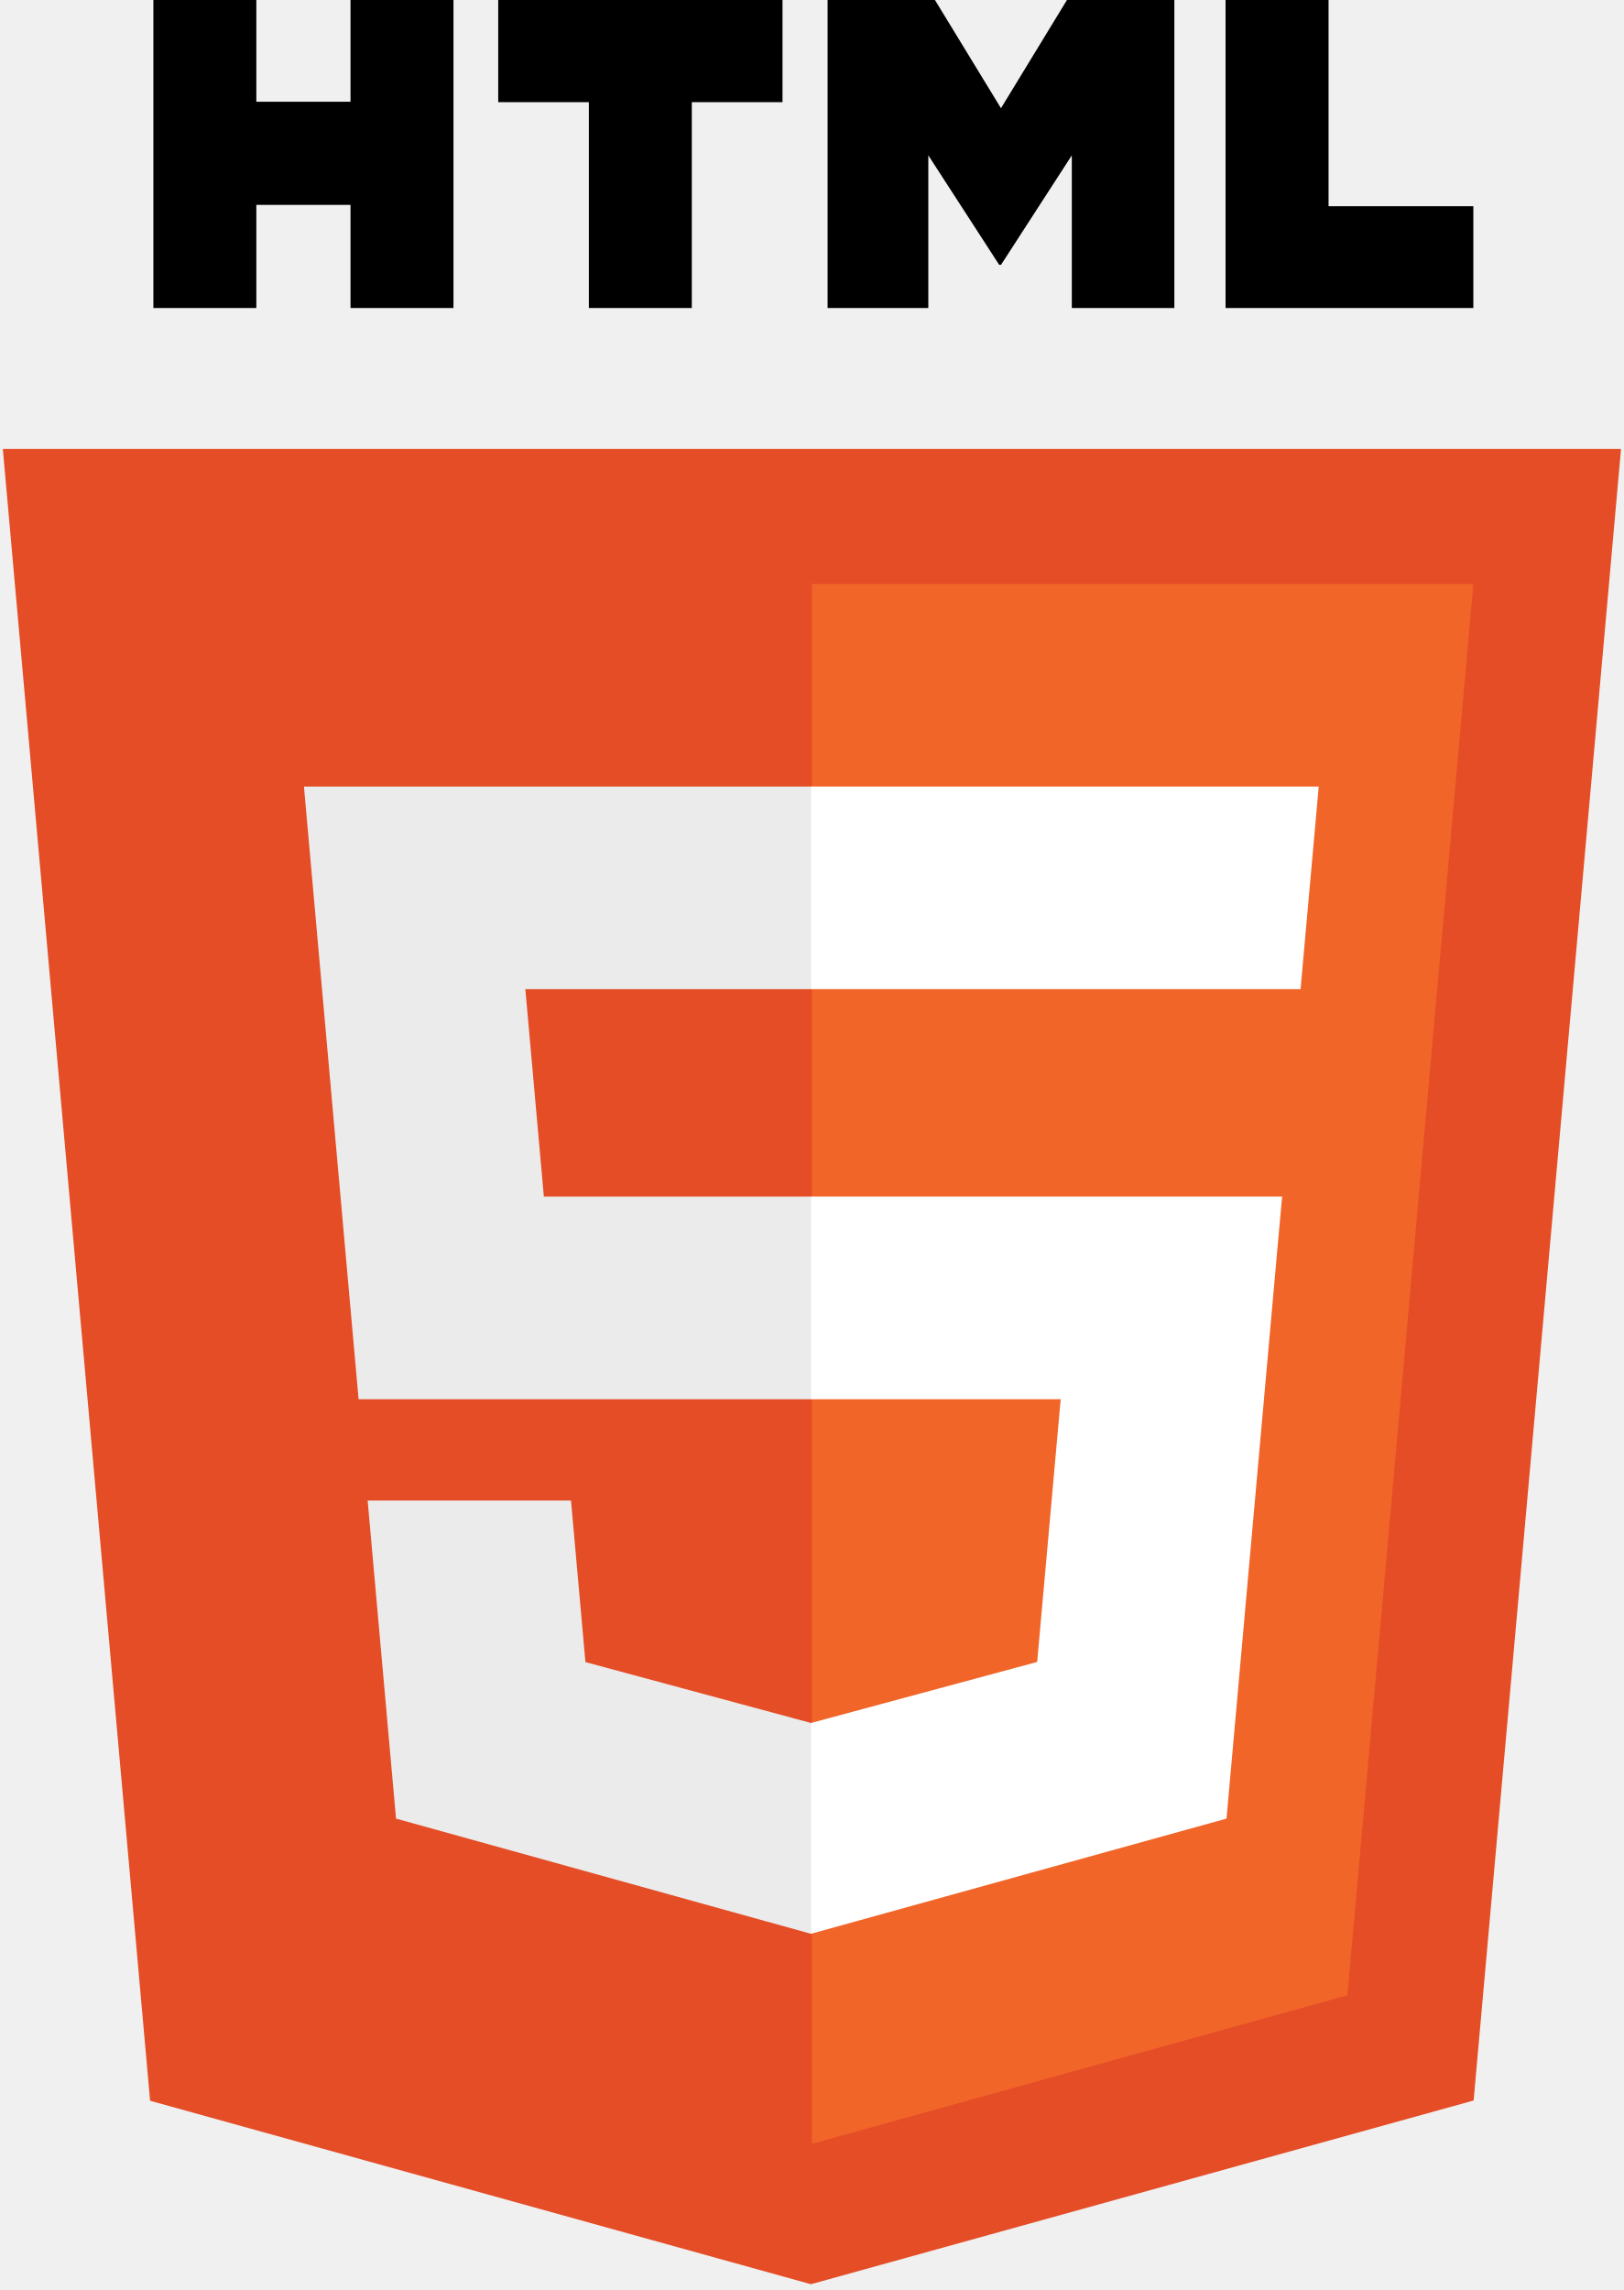
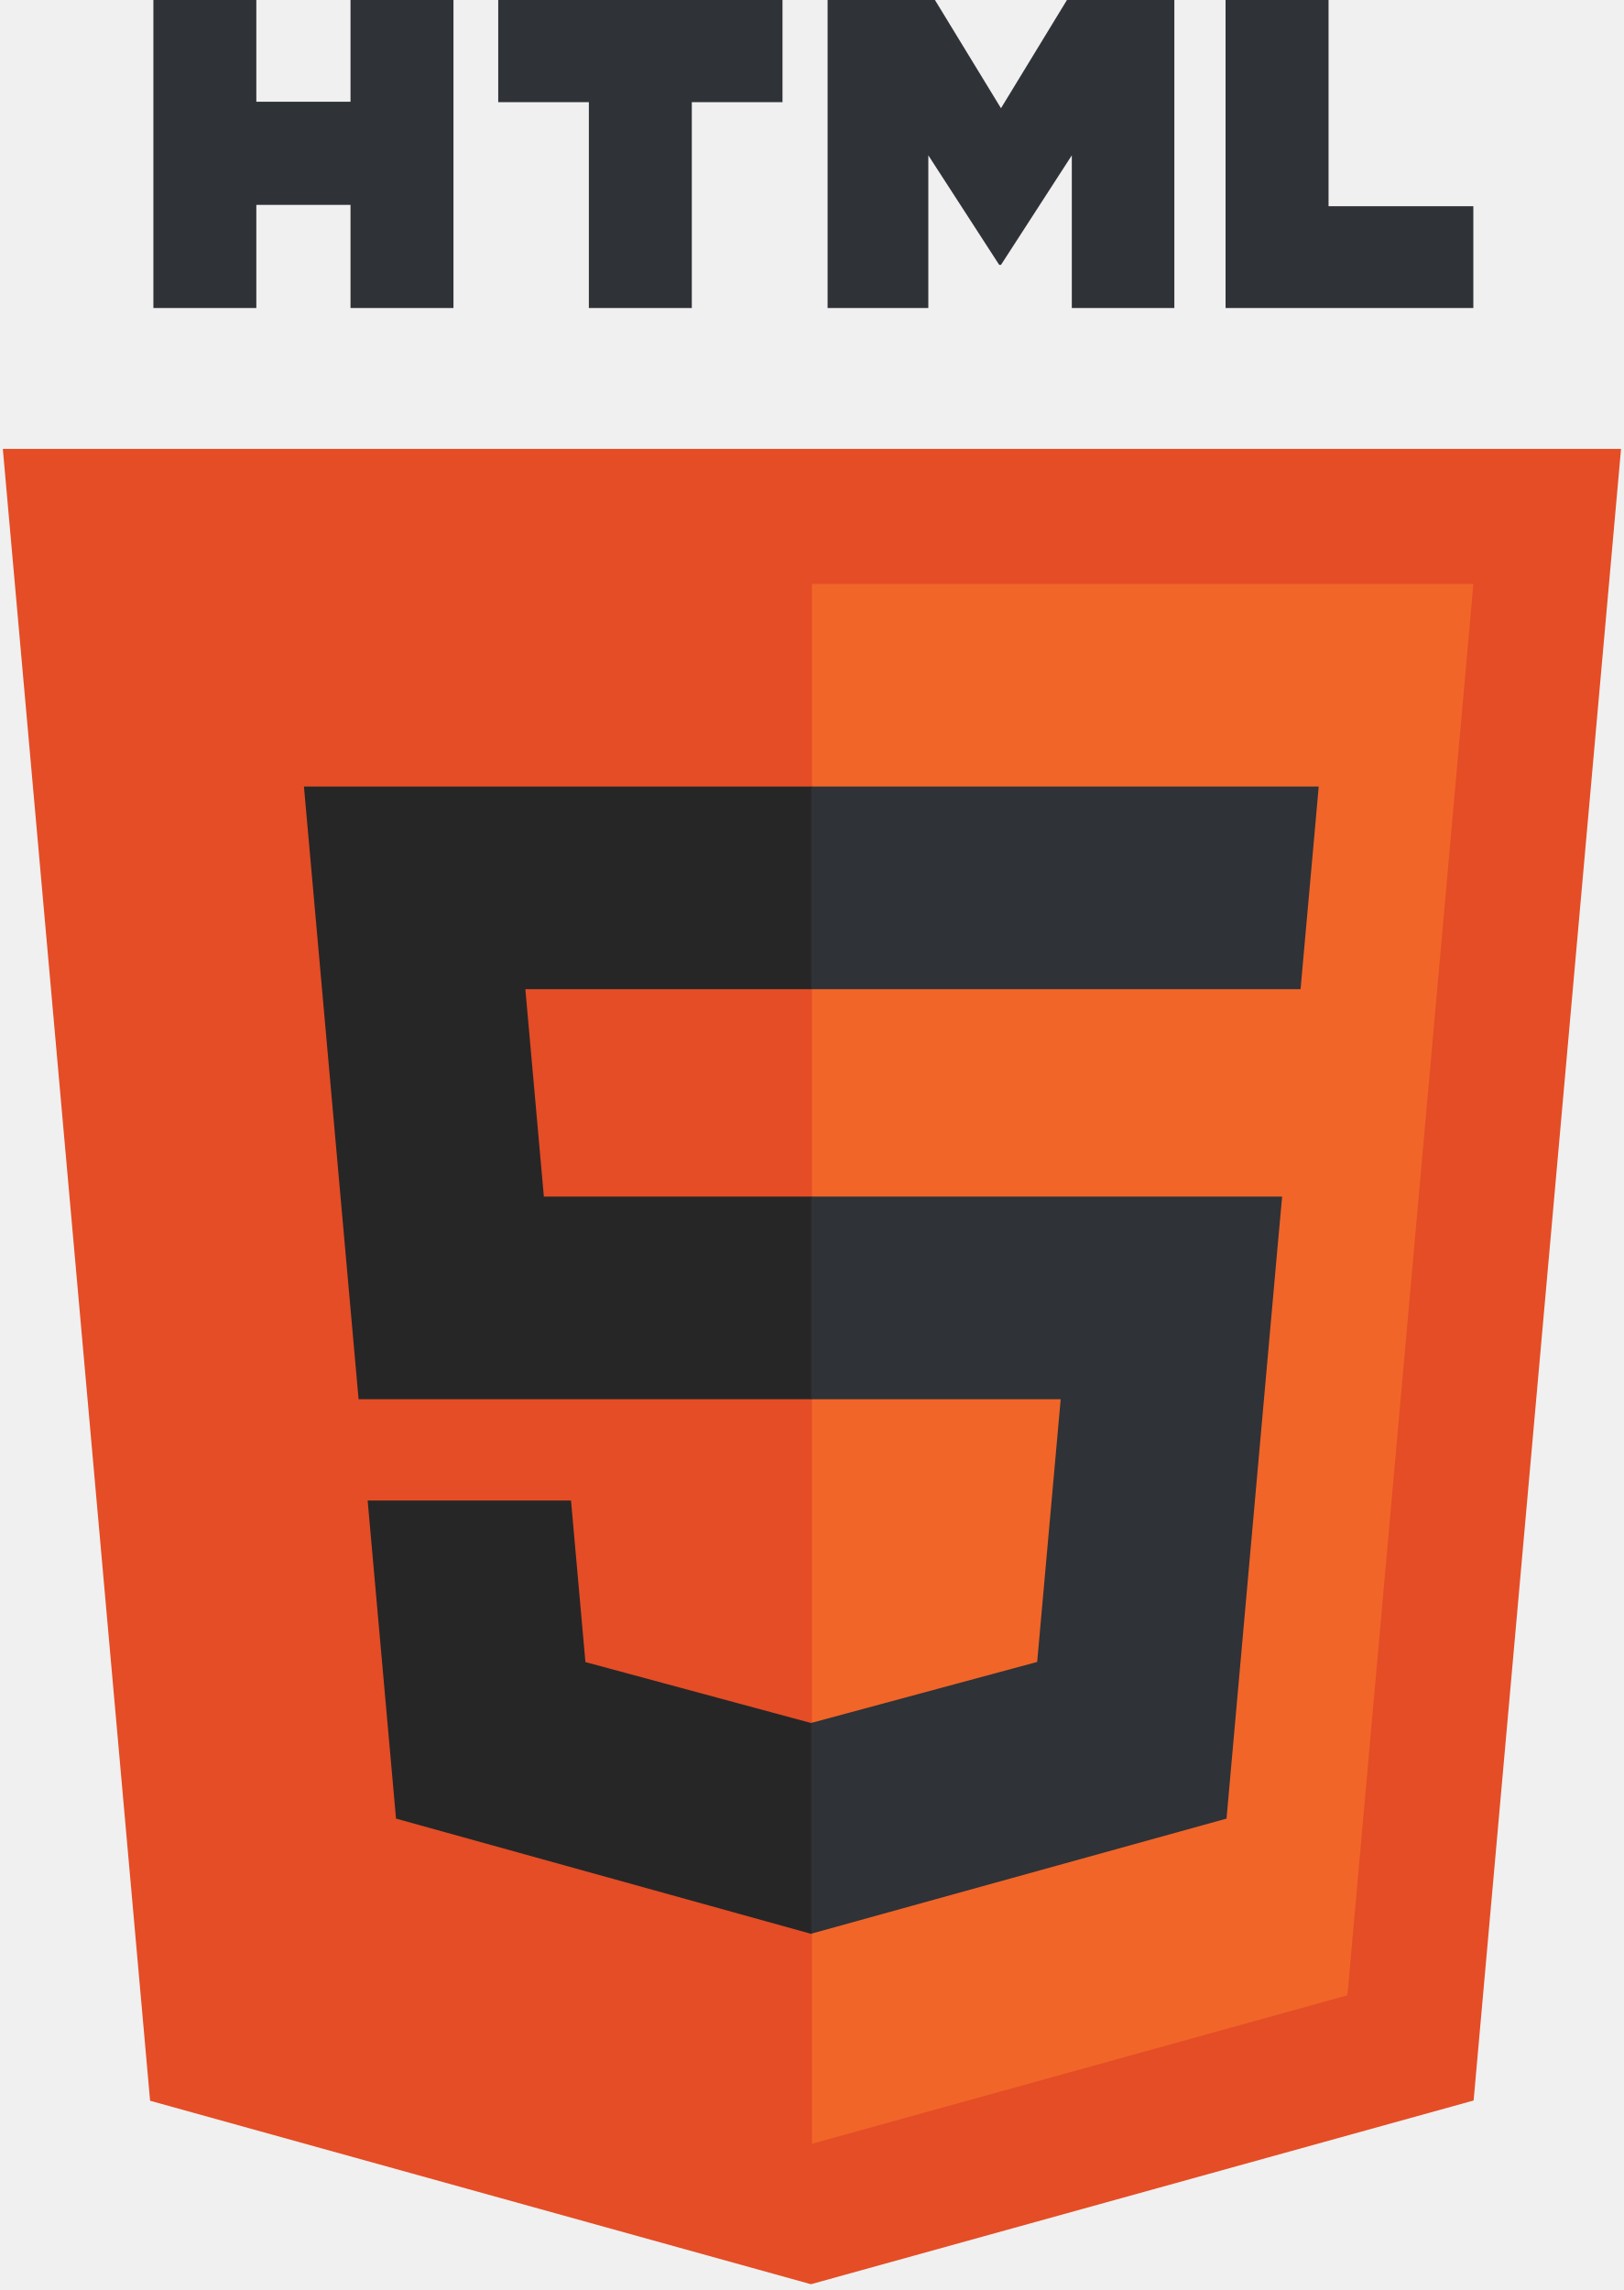
<svg xmlns="http://www.w3.org/2000/svg" width="1773" height="2500" preserveAspectRatio="xMinYMin meet" viewBox="0 0 256 361">
  <path fill="#E44D26" d="M255.555 70.766l-23.241 260.36-104.47 28.962-104.182-28.922L.445 70.766h255.11z" />
  <path fill="#F16529" d="M128 337.95l84.417-23.403 19.86-222.49H128V337.95z" />
-   <path fill="#EBEBEB" d="M82.82 155.932H128v-31.937H47.917l.764 8.568 7.85 88.01H128v-31.937H85.739l-2.919-32.704zM90.018 236.542h-32.06l4.474 50.146 65.421 18.16.147-.04V271.58l-.14.037-35.568-9.604-2.274-25.471z" />
-   <path d="M24.18 0h16.23v16.035h14.847V0h16.231v48.558h-16.23v-16.26H40.411v16.26h-16.23V0zM92.83 16.103H78.544V0h44.814v16.103h-14.295v32.455h-16.23V16.103h-.001zM130.47 0h16.923l10.41 17.062L168.203 0h16.93v48.558h-16.164V24.49l-11.166 17.265h-.28L146.35 24.49v24.068h-15.88V0zM193.21 0h16.235v32.508h22.824v16.05h-39.06V0z" />
-   <path fill="#FFF" d="M127.89 220.573h39.327l-3.708 41.42-35.62 9.614v33.226l65.473-18.145.48-5.396 7.506-84.08.779-8.576H127.89v31.937zM127.89 155.854v.078h77.143l.64-7.178 1.456-16.191.763-8.568H127.89v31.86z" />
+   <path fill="#262626" d="M82.82 155.932H128v-31.937H47.917l.764 8.568 7.85 88.01H128v-31.937H85.739l-2.919-32.704zM90.018 236.542h-32.06l4.474 50.146 65.421 18.16.147-.04V271.58l-.14.037-35.568-9.604-2.274-25.471z" />
+   <path fill="#2F3237" d="M24.18 0h16.23v16.035h14.847V0h16.231v48.558h-16.23v-16.26H40.411v16.26h-16.23V0zM92.83 16.103H78.544V0h44.814v16.103h-14.295v32.455h-16.23V16.103h-.001zM130.47 0h16.923l10.41 17.062L168.203 0h16.93v48.558h-16.164V24.49l-11.166 17.265h-.28L146.35 24.49v24.068h-15.88V0zM193.21 0h16.235v32.508h22.824v16.05h-39.06V0z" />
+   <path fill="#2F3237" d="M127.89 220.573h39.327l-3.708 41.42-35.62 9.614v33.226l65.473-18.145.48-5.396 7.506-84.08.779-8.576H127.89v31.937zM127.89 155.854v.078h77.143l.64-7.178 1.456-16.191.763-8.568H127.89v31.86z" />
</svg>
